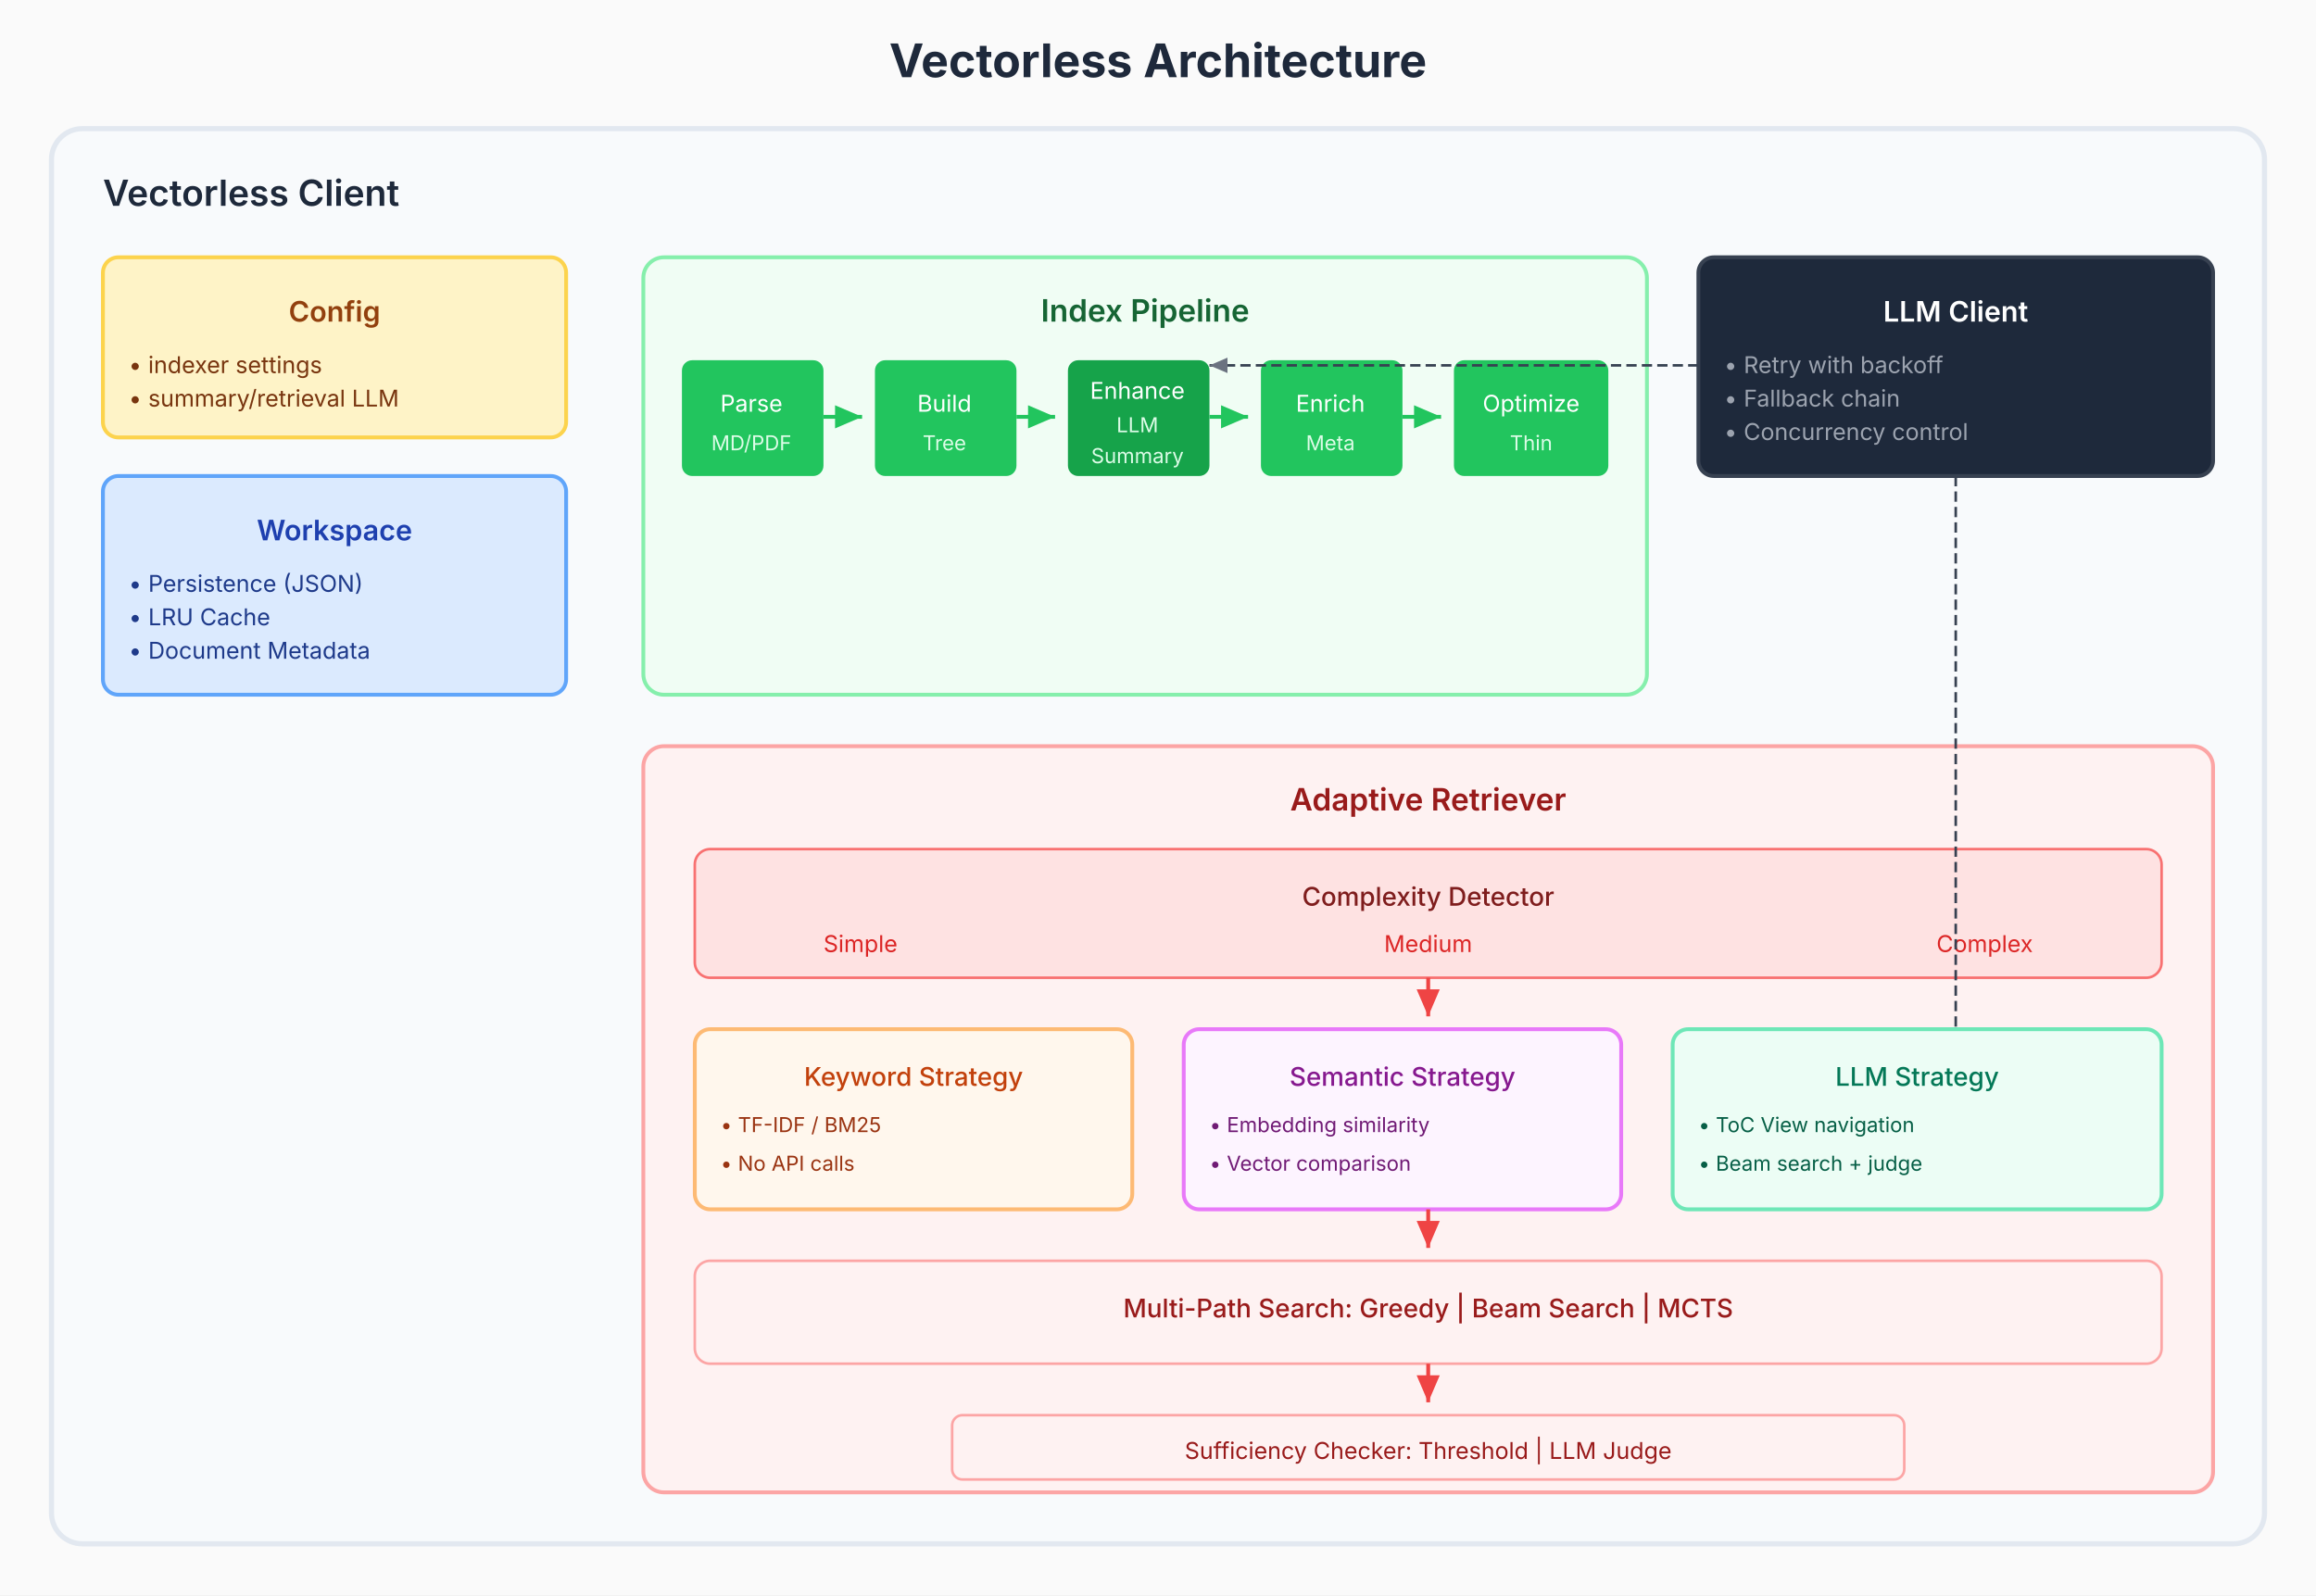
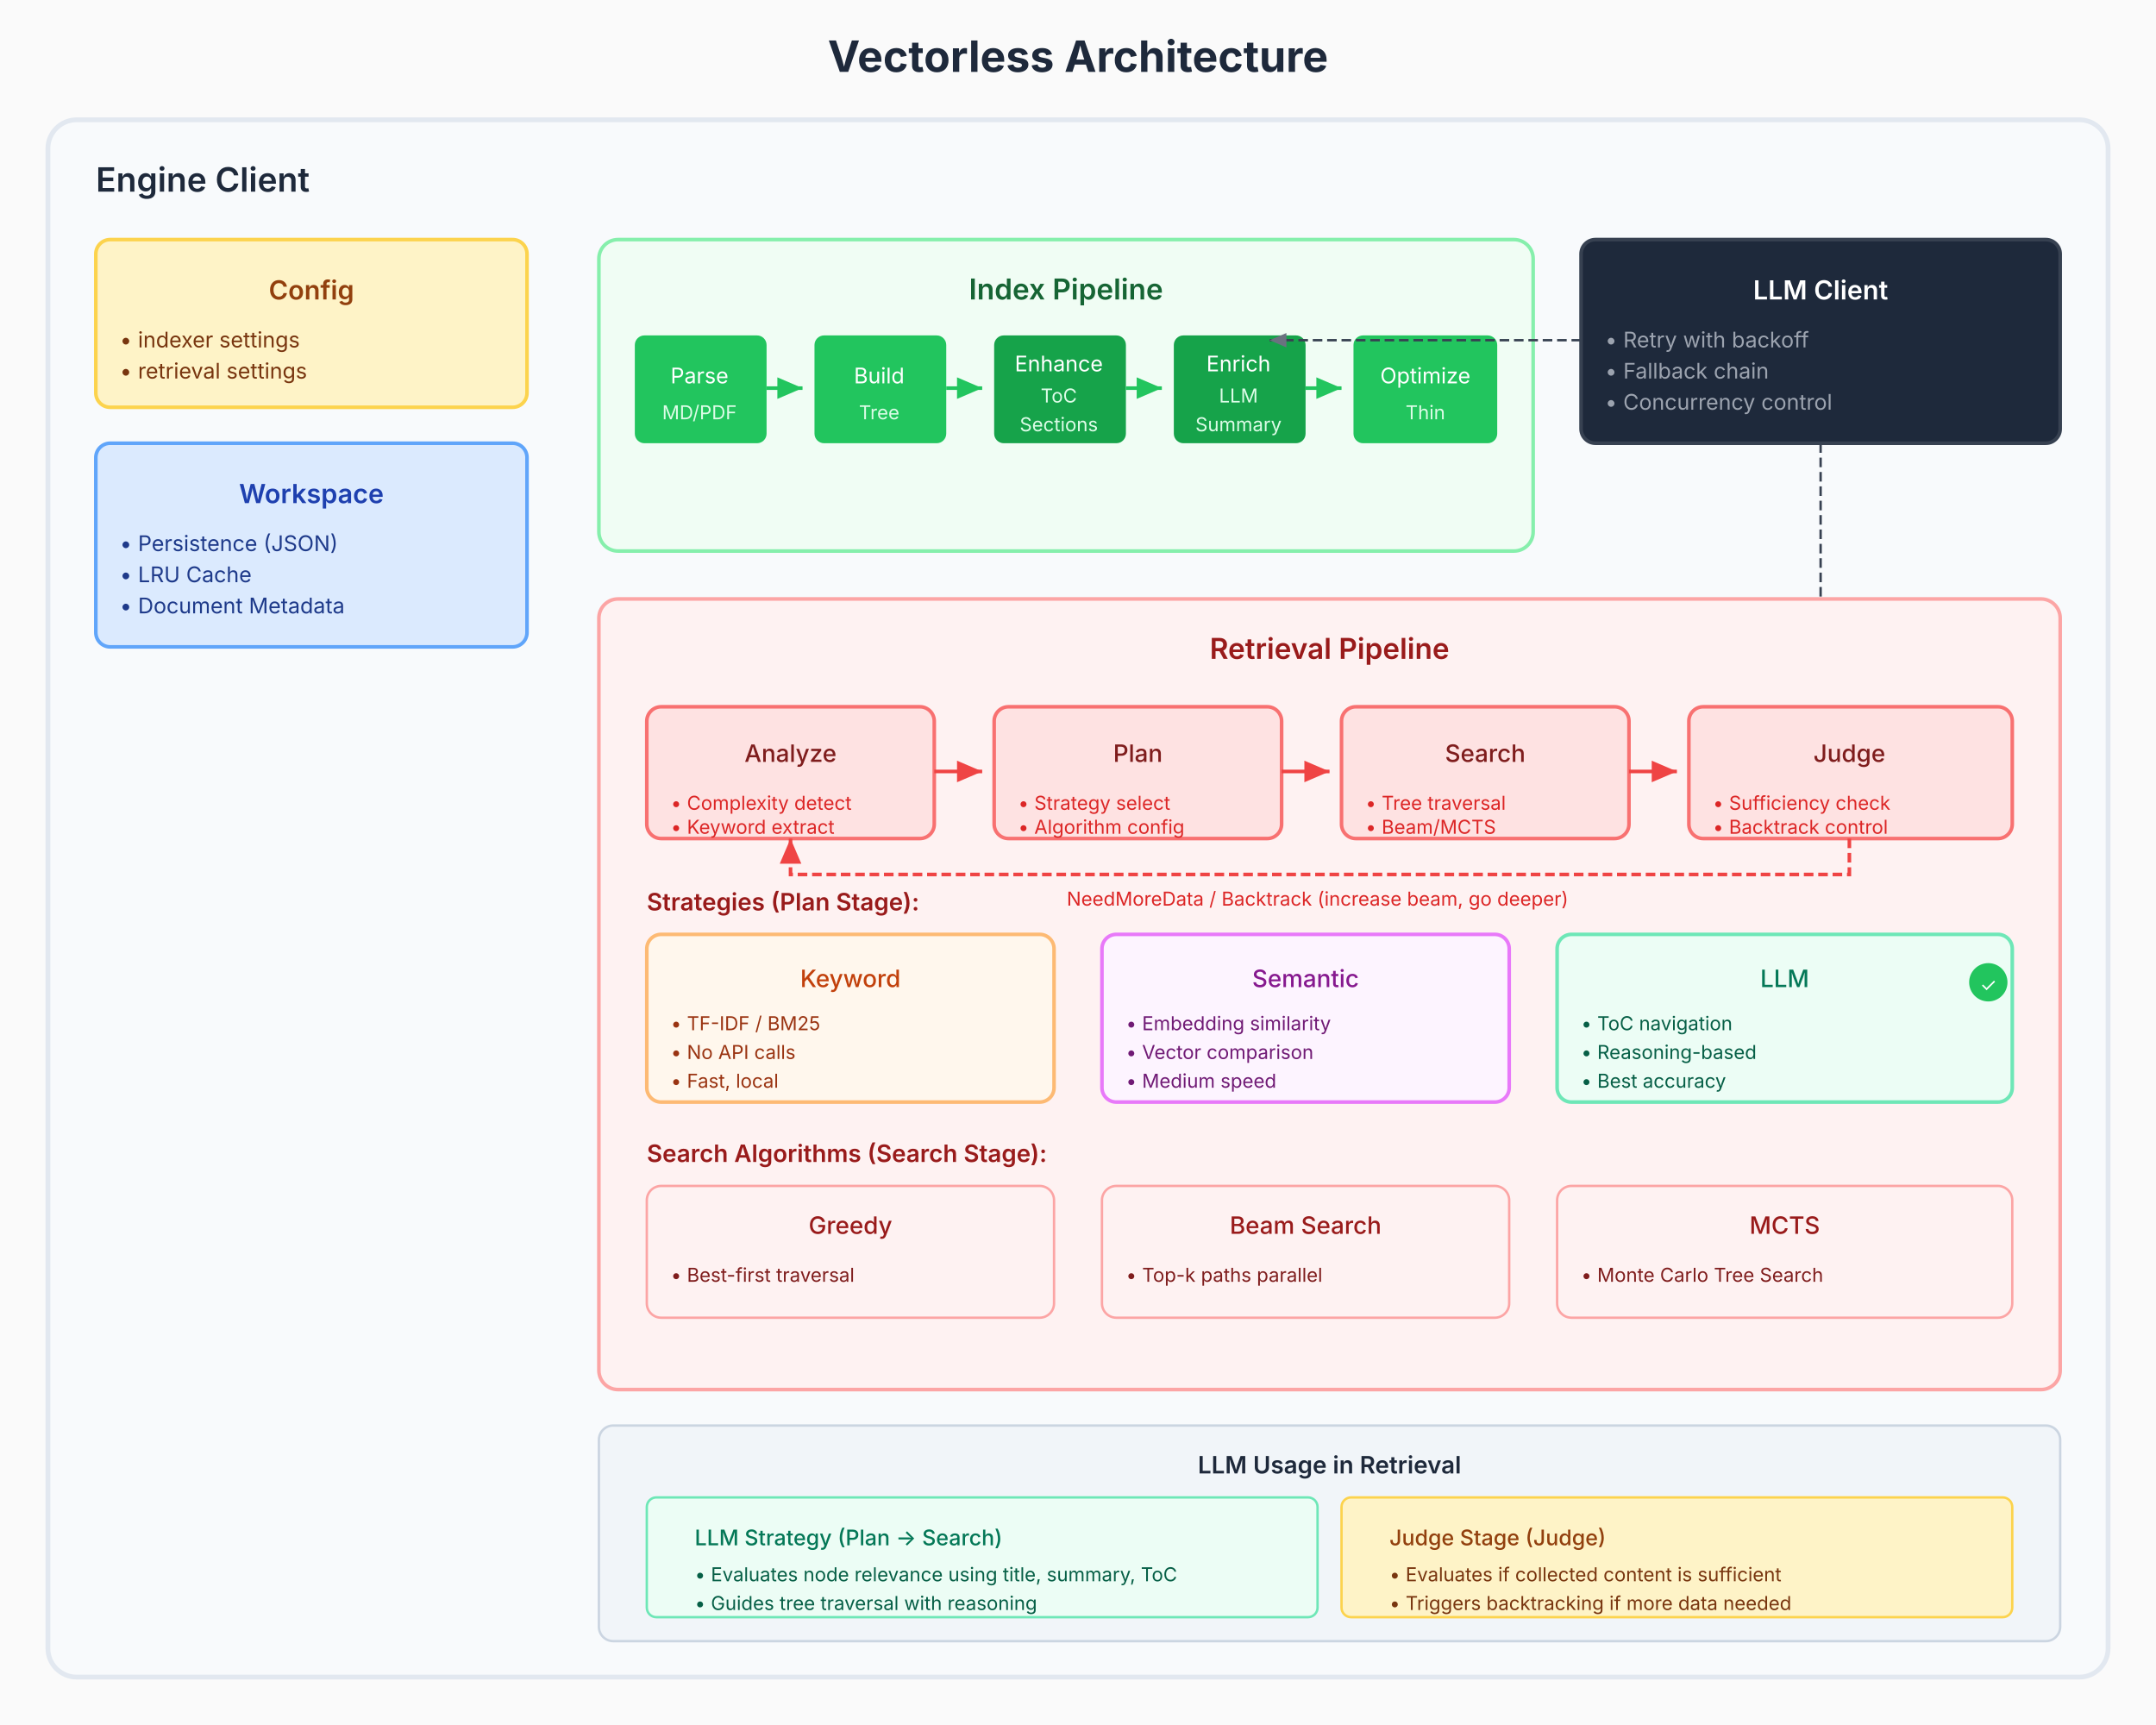
- <svg xmlns="http://www.w3.org/2000/svg" viewBox="0 0 900 620" font-family="system-ui, -apple-system, sans-serif">
-   <rect width="900" height="620" fill="#fafafa" />
+ <svg xmlns="http://www.w3.org/2000/svg" viewBox="0 0 900 720" font-family="system-ui, -apple-system, sans-serif">
+   <rect width="900" height="720" fill="#fafafa" />
  <text x="450" y="30" font-size="18" font-weight="700" fill="#1e293b" text-anchor="middle">Vectorless Architecture</text>
-   <rect x="20" y="50" width="860" height="550" rx="12" fill="#f8fafc" stroke="#e2e8f0" stroke-width="2" />
-   <text x="40" y="80" font-size="14" font-weight="600" fill="#1e293b">Vectorless Client</text>
+   <rect x="20" y="50" width="860" height="650" rx="12" fill="#f8fafc" stroke="#e2e8f0" stroke-width="2" />
+   <text x="40" y="80" font-size="14" font-weight="600" fill="#1e293b">Engine Client</text>
  <rect x="40" y="100" width="180" height="70" rx="6" fill="#fef3c7" stroke="#fcd34d" stroke-width="1.5" />
  <text x="130" y="125" font-size="11" font-weight="600" fill="#92400e" text-anchor="middle">Config</text>
  <text x="50" y="145" font-size="9" fill="#78350f">• indexer settings</text>
-   <text x="50" y="158" font-size="9" fill="#78350f">• summary/retrieval LLM</text>
+   <text x="50" y="158" font-size="9" fill="#78350f">• retrieval settings</text>
  <rect x="40" y="185" width="180" height="85" rx="6" fill="#dbeafe" stroke="#60a5fa" stroke-width="1.5" />
  <text x="130" y="210" font-size="11" font-weight="600" fill="#1e40af" text-anchor="middle">Workspace</text>
  <text x="50" y="230" font-size="9" fill="#1e3a8a">• Persistence (JSON)</text>
  <text x="50" y="243" font-size="9" fill="#1e3a8a">• LRU Cache</text>
  <text x="50" y="256" font-size="9" fill="#1e3a8a">• Document Metadata</text>
-   <rect x="250" y="100" width="390" height="170" rx="8" fill="#f0fdf4" stroke="#86efac" stroke-width="1.5" />
+   <rect x="250" y="100" width="390" height="130" rx="8" fill="#f0fdf4" stroke="#86efac" stroke-width="1.5" />
  <text x="445" y="125" font-size="12" font-weight="600" fill="#166534" text-anchor="middle">Index Pipeline</text>
  <rect x="265" y="140" width="55" height="45" rx="4" fill="#22c55e" />
  <text x="292" y="160" font-size="9" fill="white" text-anchor="middle">Parse</text>
  <text x="292" y="175" font-size="8" fill="#dcfce7" text-anchor="middle">MD/PDF</text>
  <path d="M 320 162 L 335 162" stroke="#22c55e" stroke-width="1.5" marker-end="url(#arrow-green)" />
  <rect x="340" y="140" width="55" height="45" rx="4" fill="#22c55e" />
  <text x="367" y="160" font-size="9" fill="white" text-anchor="middle">Build</text>
  <text x="367" y="175" font-size="8" fill="#dcfce7" text-anchor="middle">Tree</text>
  <path d="M 395 162 L 410 162" stroke="#22c55e" stroke-width="1.5" marker-end="url(#arrow-green)" />
  <rect x="415" y="140" width="55" height="45" rx="4" fill="#16a34a" />
  <text x="442" y="155" font-size="9" fill="white" text-anchor="middle">Enhance</text>
-   <text x="442" y="168" font-size="8" fill="#dcfce7" text-anchor="middle">LLM</text>
-   <text x="442" y="180" font-size="8" fill="#dcfce7" text-anchor="middle">Summary</text>
+   <text x="442" y="168" font-size="8" fill="#dcfce7" text-anchor="middle">ToC</text>
+   <text x="442" y="180" font-size="8" fill="#dcfce7" text-anchor="middle">Sections</text>
  <path d="M 470 162 L 485 162" stroke="#22c55e" stroke-width="1.5" marker-end="url(#arrow-green)" />
-   <rect x="490" y="140" width="55" height="45" rx="4" fill="#22c55e" />
-   <text x="517" y="160" font-size="9" fill="white" text-anchor="middle">Enrich</text>
-   <text x="517" y="175" font-size="8" fill="#dcfce7" text-anchor="middle">Meta</text>
+   <rect x="490" y="140" width="55" height="45" rx="4" fill="#16a34a" />
+   <text x="517" y="155" font-size="9" fill="white" text-anchor="middle">Enrich</text>
+   <text x="517" y="168" font-size="8" fill="#dcfce7" text-anchor="middle">LLM</text>
+   <text x="517" y="180" font-size="8" fill="#dcfce7" text-anchor="middle">Summary</text>
  <path d="M 545 162 L 560 162" stroke="#22c55e" stroke-width="1.5" marker-end="url(#arrow-green)" />
  <rect x="565" y="140" width="60" height="45" rx="4" fill="#22c55e" />
  <text x="595" y="160" font-size="9" fill="white" text-anchor="middle">Optimize</text>
  <text x="595" y="175" font-size="8" fill="#dcfce7" text-anchor="middle">Thin</text>
-   <rect x="250" y="290" width="610" height="290" rx="8" fill="#fef2f2" stroke="#fca5a5" stroke-width="1.5" />
-   <text x="555" y="315" font-size="12" font-weight="600" fill="#991b1b" text-anchor="middle">Adaptive Retriever</text>
-   <rect x="270" y="330" width="570" height="50" rx="6" fill="#fee2e2" stroke="#f87171" stroke-width="1" />
-   <text x="555" y="352" font-size="10" font-weight="500" fill="#7f1d1d" text-anchor="middle">Complexity Detector</text>
-   <text x="320" y="370" font-size="9" fill="#dc2626">Simple</text>
-   <text x="555" y="370" font-size="9" fill="#dc2626" text-anchor="middle">Medium</text>
-   <text x="790" y="370" font-size="9" fill="#dc2626" text-anchor="end">Complex</text>
-   <path d="M 555 380 L 555 395" stroke="#ef4444" stroke-width="1.5" marker-end="url(#arrow-red)" />
-   <rect x="270" y="400" width="170" height="70" rx="6" fill="#fff7ed" stroke="#fdba74" stroke-width="1.5" />
-   <text x="355" y="422" font-size="10" font-weight="500" fill="#c2410c" text-anchor="middle">Keyword Strategy</text>
-   <text x="280" y="440" font-size="8" fill="#9a3412">• TF-IDF / BM25</text>
-   <text x="280" y="455" font-size="8" fill="#9a3412">• No API calls</text>
-   <rect x="460" y="400" width="170" height="70" rx="6" fill="#fdf4ff" stroke="#e879f9" stroke-width="1.5" />
-   <text x="545" y="422" font-size="10" font-weight="500" fill="#86198f" text-anchor="middle">Semantic Strategy</text>
-   <text x="470" y="440" font-size="8" fill="#701a75">• Embedding similarity</text>
-   <text x="470" y="455" font-size="8" fill="#701a75">• Vector comparison</text>
-   <rect x="650" y="400" width="190" height="70" rx="6" fill="#ecfdf5" stroke="#6ee7b7" stroke-width="1.5" />
-   <text x="745" y="422" font-size="10" font-weight="500" fill="#047857" text-anchor="middle">LLM Strategy</text>
-   <text x="660" y="440" font-size="8" fill="#065f46">• ToC View navigation</text>
-   <text x="660" y="455" font-size="8" fill="#065f46">• Beam search + judge</text>
-   <path d="M 555 470 L 555 485" stroke="#ef4444" stroke-width="1.5" marker-end="url(#arrow-red)" />
-   <rect x="270" y="490" width="570" height="40" rx="6" fill="#fef2f2" stroke="#fca5a5" stroke-width="1" />
-   <text x="555" y="512" font-size="10" font-weight="500" fill="#991b1b" text-anchor="middle">Multi-Path Search: Greedy | Beam Search | MCTS</text>
-   <path d="M 555 530 L 555 545" stroke="#ef4444" stroke-width="1.5" marker-end="url(#arrow-red)" />
-   <rect x="370" y="550" width="370" height="25" rx="4" fill="#fef2f2" stroke="#fca5a5" stroke-width="1" />
-   <text x="555" y="567" font-size="9" fill="#991b1b" text-anchor="middle">Sufficiency Checker: Threshold | LLM Judge</text>
+   <rect x="250" y="250" width="610" height="330" rx="8" fill="#fef2f2" stroke="#fca5a5" stroke-width="1.5" />
+   <text x="555" y="275" font-size="12" font-weight="600" fill="#991b1b" text-anchor="middle">Retrieval Pipeline</text>
+   <rect x="270" y="295" width="120" height="55" rx="6" fill="#fee2e2" stroke="#f87171" stroke-width="1.5" />
+   <text x="330" y="318" font-size="10" font-weight="500" fill="#7f1d1d" text-anchor="middle">Analyze</text>
+   <text x="280" y="338" font-size="8" fill="#dc2626">• Complexity detect</text>
+   <text x="280" y="348" font-size="8" fill="#dc2626">• Keyword extract</text>
+   <path d="M 390 322 L 410 322" stroke="#ef4444" stroke-width="1.5" marker-end="url(#arrow-red)" />
+   <rect x="415" y="295" width="120" height="55" rx="6" fill="#fee2e2" stroke="#f87171" stroke-width="1.5" />
+   <text x="475" y="318" font-size="10" font-weight="500" fill="#7f1d1d" text-anchor="middle">Plan</text>
+   <text x="425" y="338" font-size="8" fill="#dc2626">• Strategy select</text>
+   <text x="425" y="348" font-size="8" fill="#dc2626">• Algorithm config</text>
+   <path d="M 535 322 L 555 322" stroke="#ef4444" stroke-width="1.5" marker-end="url(#arrow-red)" />
+   <rect x="560" y="295" width="120" height="55" rx="6" fill="#fee2e2" stroke="#f87171" stroke-width="1.5" />
+   <text x="620" y="318" font-size="10" font-weight="500" fill="#7f1d1d" text-anchor="middle">Search</text>
+   <text x="570" y="338" font-size="8" fill="#dc2626">• Tree traversal</text>
+   <text x="570" y="348" font-size="8" fill="#dc2626">• Beam/MCTS</text>
+   <path d="M 680 322 L 700 322" stroke="#ef4444" stroke-width="1.5" marker-end="url(#arrow-red)" />
+   <rect x="705" y="295" width="135" height="55" rx="6" fill="#fee2e2" stroke="#f87171" stroke-width="1.5" />
+   <text x="772" y="318" font-size="10" font-weight="500" fill="#7f1d1d" text-anchor="middle">Judge</text>
+   <text x="715" y="338" font-size="8" fill="#dc2626">• Sufficiency check</text>
+   <text x="715" y="348" font-size="8" fill="#dc2626">• Backtrack control</text>
+   <text x="270" y="380" font-size="10" font-weight="600" fill="#991b1b">Strategies (Plan Stage):</text>
+   <rect x="270" y="390" width="170" height="70" rx="6" fill="#fff7ed" stroke="#fdba74" stroke-width="1.5" />
+   <text x="355" y="412" font-size="10" font-weight="500" fill="#c2410c" text-anchor="middle">Keyword</text>
+   <text x="280" y="430" font-size="8" fill="#9a3412">• TF-IDF / BM25</text>
+   <text x="280" y="442" font-size="8" fill="#9a3412">• No API calls</text>
+   <text x="280" y="454" font-size="8" fill="#9a3412">• Fast, local</text>
+   <rect x="460" y="390" width="170" height="70" rx="6" fill="#fdf4ff" stroke="#e879f9" stroke-width="1.5" />
+   <text x="545" y="412" font-size="10" font-weight="500" fill="#86198f" text-anchor="middle">Semantic</text>
+   <text x="470" y="430" font-size="8" fill="#701a75">• Embedding similarity</text>
+   <text x="470" y="442" font-size="8" fill="#701a75">• Vector comparison</text>
+   <text x="470" y="454" font-size="8" fill="#701a75">• Medium speed</text>
+   <rect x="650" y="390" width="190" height="70" rx="6" fill="#ecfdf5" stroke="#6ee7b7" stroke-width="1.5" />
+   <text x="745" y="412" font-size="10" font-weight="500" fill="#047857" text-anchor="middle">LLM</text>
+   <text x="660" y="430" font-size="8" fill="#065f46">• ToC navigation</text>
+   <text x="660" y="442" font-size="8" fill="#065f46">• Reasoning-based</text>
+   <text x="660" y="454" font-size="8" fill="#065f46">• Best accuracy</text>
+   <circle cx="830" cy="410" r="8" fill="#22c55e" />
+   <text x="830" y="414" font-size="8" fill="white" text-anchor="middle">✓</text>
+   <text x="270" y="485" font-size="10" font-weight="600" fill="#991b1b">Search Algorithms (Search Stage):</text>
+   <rect x="270" y="495" width="170" height="55" rx="6" fill="#fef2f2" stroke="#fca5a5" stroke-width="1" />
+   <text x="355" y="515" font-size="10" font-weight="500" fill="#991b1b" text-anchor="middle">Greedy</text>
+   <text x="280" y="535" font-size="8" fill="#7f1d1d">• Best-first traversal</text>
+   <rect x="460" y="495" width="170" height="55" rx="6" fill="#fef2f2" stroke="#fca5a5" stroke-width="1" />
+   <text x="545" y="515" font-size="10" font-weight="500" fill="#991b1b" text-anchor="middle">Beam Search</text>
+   <text x="470" y="535" font-size="8" fill="#7f1d1d">• Top-k paths parallel</text>
+   <rect x="650" y="495" width="190" height="55" rx="6" fill="#fef2f2" stroke="#fca5a5" stroke-width="1" />
+   <text x="745" y="515" font-size="10" font-weight="500" fill="#991b1b" text-anchor="middle">MCTS</text>
+   <text x="660" y="535" font-size="8" fill="#7f1d1d">• Monte Carlo Tree Search</text>
+   <path d="M 772 350 L 772 365 L 330 365 L 330 350" stroke="#ef4444" stroke-width="1.5" stroke-dasharray="4,2" fill="none" marker-end="url(#arrow-red)" />
+   <text x="550" y="378" font-size="8" fill="#dc2626" text-anchor="middle">NeedMoreData / Backtrack (increase beam, go deeper)</text>
  <rect x="660" y="100" width="200" height="85" rx="6" fill="#1e293b" stroke="#374151" stroke-width="1.5" />
  <text x="760" y="125" font-size="11" font-weight="600" fill="white" text-anchor="middle">LLM Client</text>
  <text x="670" y="145" font-size="9" fill="#9ca3af">• Retry with backoff</text>
  <text x="670" y="158" font-size="9" fill="#9ca3af">• Fallback chain</text>
  <text x="670" y="171" font-size="9" fill="#9ca3af">• Concurrency control</text>
-   <path d="M 760 185 L 760 400" stroke="#374151" stroke-width="1" stroke-dasharray="4,2" />
-   <path d="M 660 142 L 470 142" stroke="#374151" stroke-width="1" stroke-dasharray="4,2" marker-end="url(#arrow-gray)" />
+   <rect x="250" y="595" width="610" height="90" rx="6" fill="#f1f5f9" stroke="#cbd5e1" stroke-width="1" />
+   <text x="555" y="615" font-size="10" font-weight="600" fill="#1e293b" text-anchor="middle">LLM Usage in Retrieval</text>
+   <rect x="270" y="625" width="280" height="50" rx="4" fill="#ecfdf5" stroke="#6ee7b7" stroke-width="1" />
+   <text x="290" y="645" font-size="9" font-weight="500" fill="#047857">LLM Strategy (Plan → Search)</text>
+   <text x="290" y="660" font-size="8" fill="#065f46">• Evaluates node relevance using title, summary, ToC</text>
+   <text x="290" y="672" font-size="8" fill="#065f46">• Guides tree traversal with reasoning</text>
+   <rect x="560" y="625" width="280" height="50" rx="4" fill="#fef3c7" stroke="#fcd34d" stroke-width="1" />
+   <text x="580" y="645" font-size="9" font-weight="500" fill="#92400e">Judge Stage (Judge)</text>
+   <text x="580" y="660" font-size="8" fill="#78350f">• Evaluates if collected content is sufficient</text>
+   <text x="580" y="672" font-size="8" fill="#78350f">• Triggers backtracking if more data needed</text>
+   <path d="M 760 185 L 760 250" stroke="#374151" stroke-width="1" stroke-dasharray="4,2" />
+   <path d="M 660 142 L 530 142" stroke="#374151" stroke-width="1" stroke-dasharray="4,2" marker-end="url(#arrow-gray)" />
  <defs>
    <marker id="arrow-green" markerWidth="8" markerHeight="8" refX="7" refY="3" orient="auto">
      <path d="M0,0 L0,6 L7,3 z" fill="#22c55e" />
    </marker>
    <marker id="arrow-blue" markerWidth="8" markerHeight="8" refX="7" refY="3" orient="auto">
      <path d="M0,0 L0,6 L7,3 z" fill="#3b82f6" />
    </marker>
    <marker id="arrow-red" markerWidth="8" markerHeight="8" refX="7" refY="3" orient="auto">
      <path d="M0,0 L0,6 L7,3 z" fill="#ef4444" />
    </marker>
    <marker id="arrow-gray" markerWidth="8" markerHeight="8" refX="7" refY="3" orient="auto">
      <path d="M0,0 L0,6 L7,3 z" fill="#6b7280" />
    </marker>
  </defs>
</svg>
